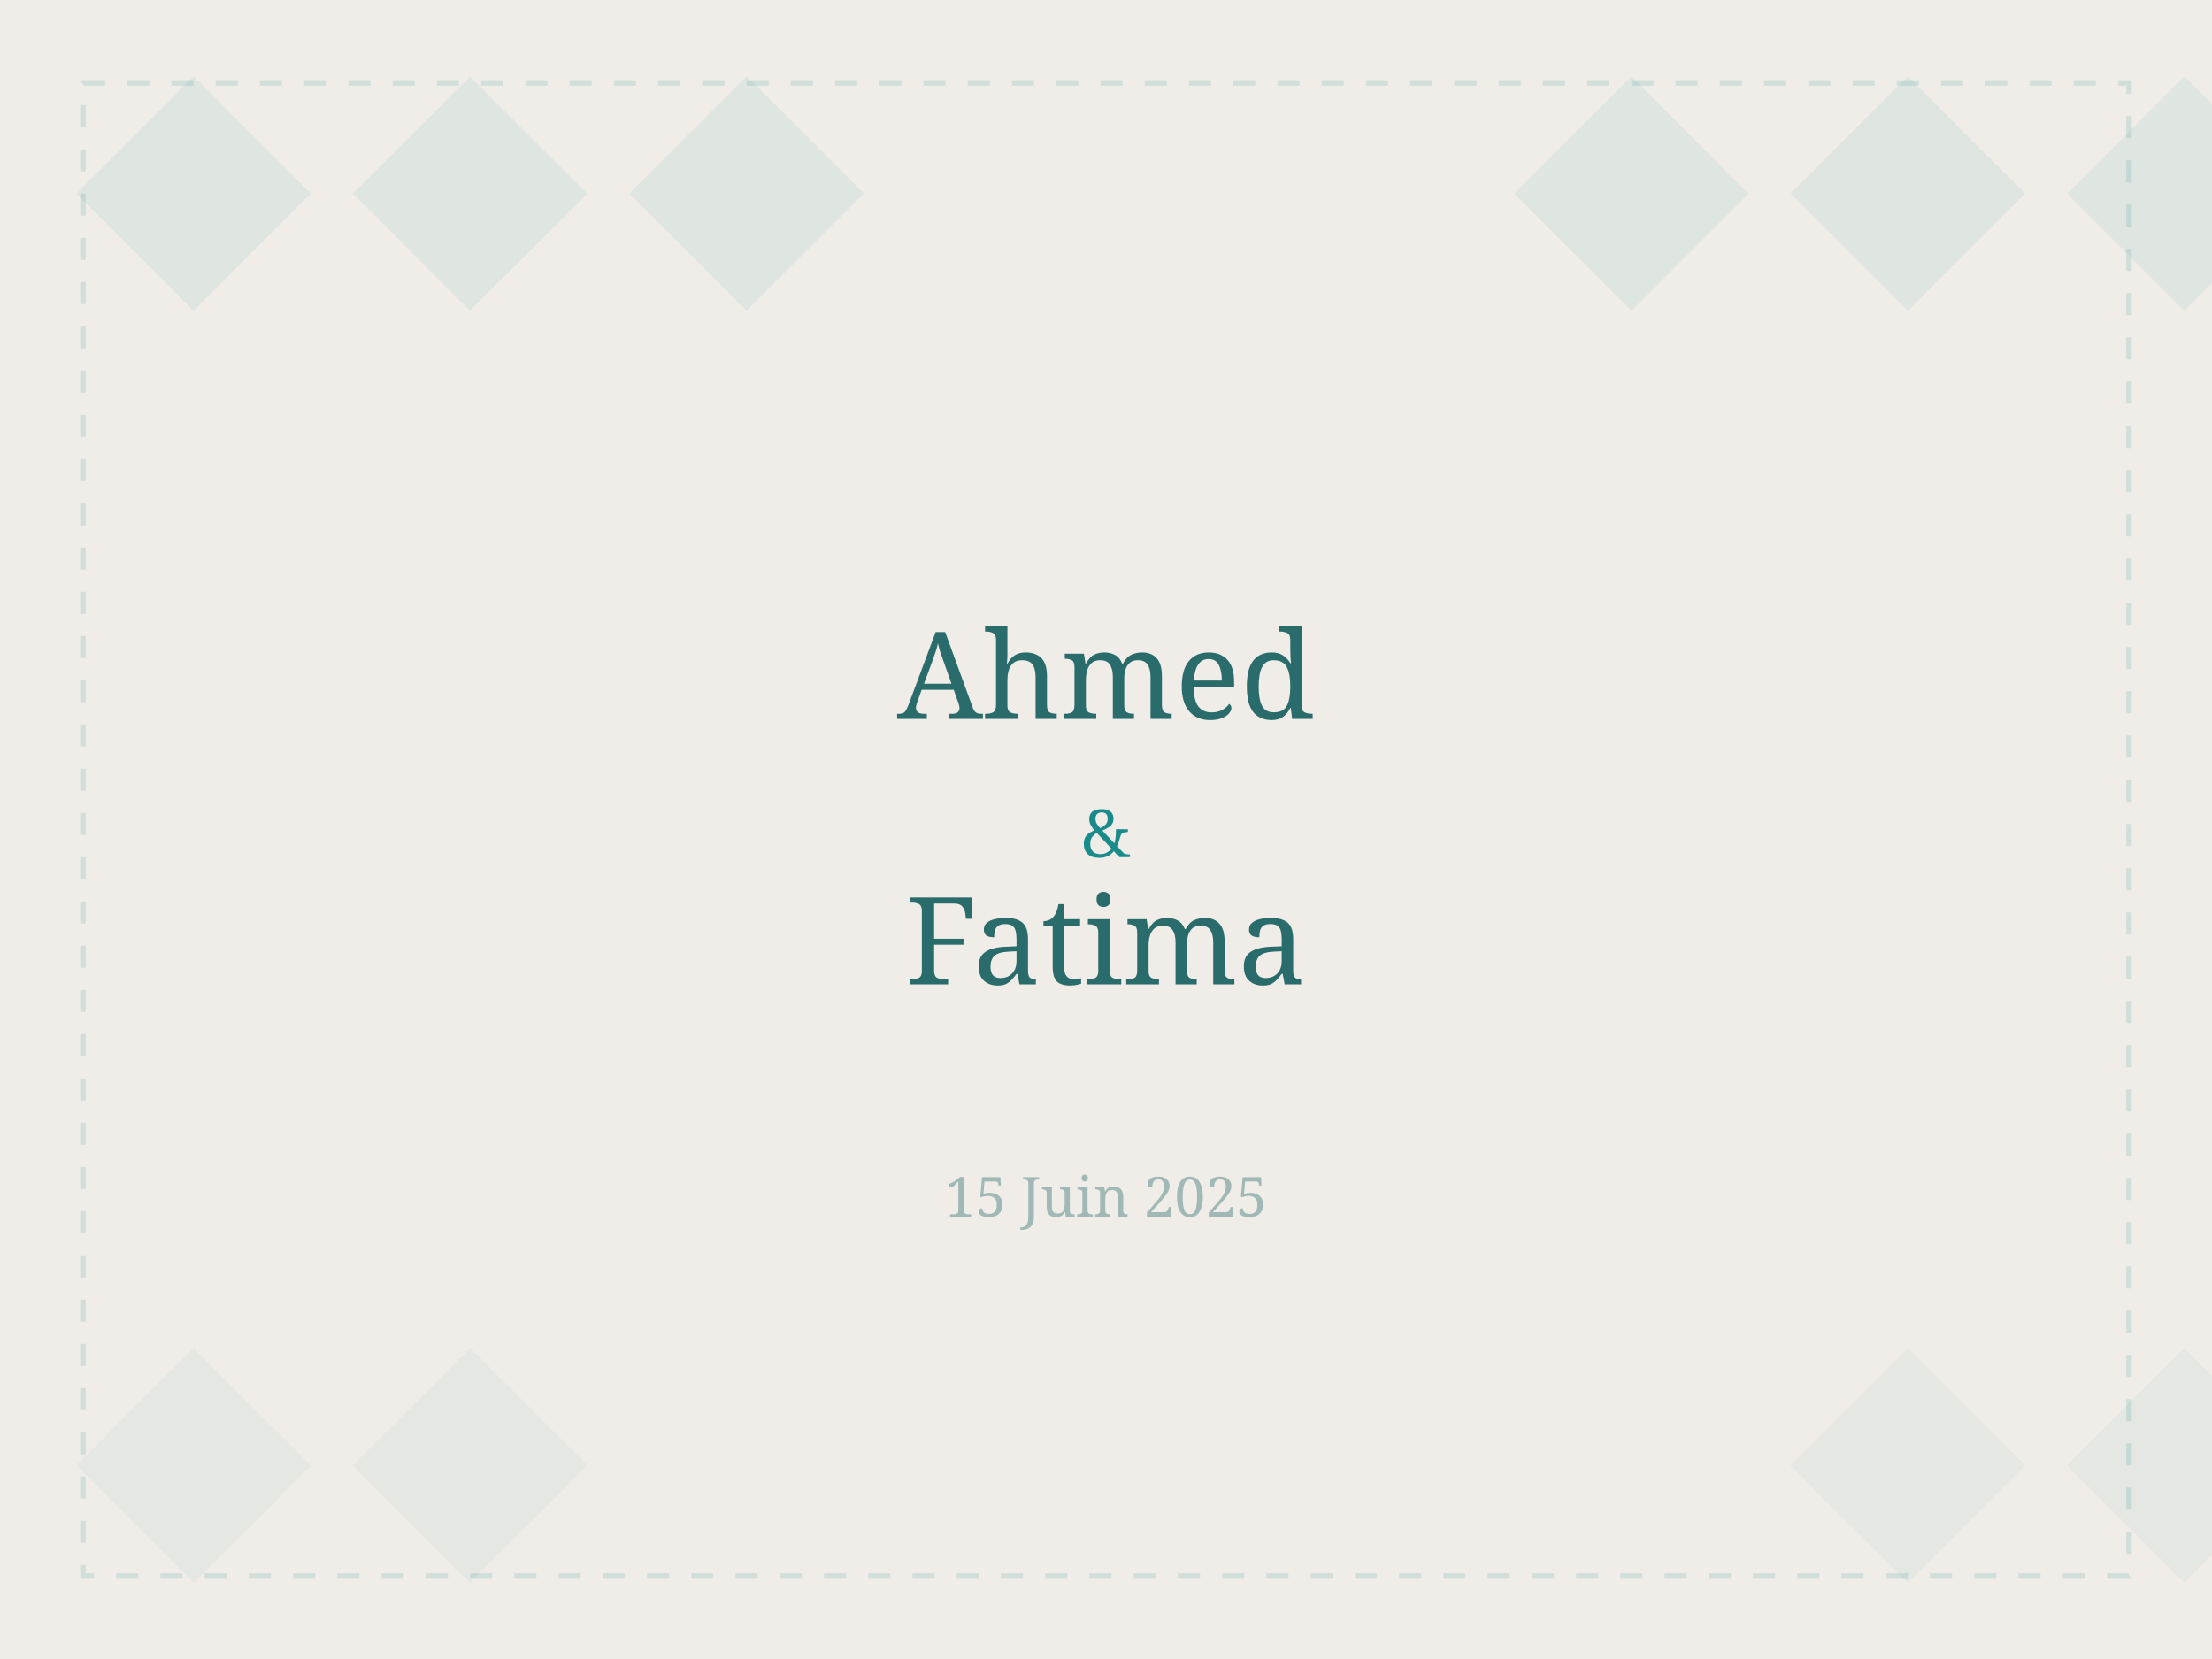
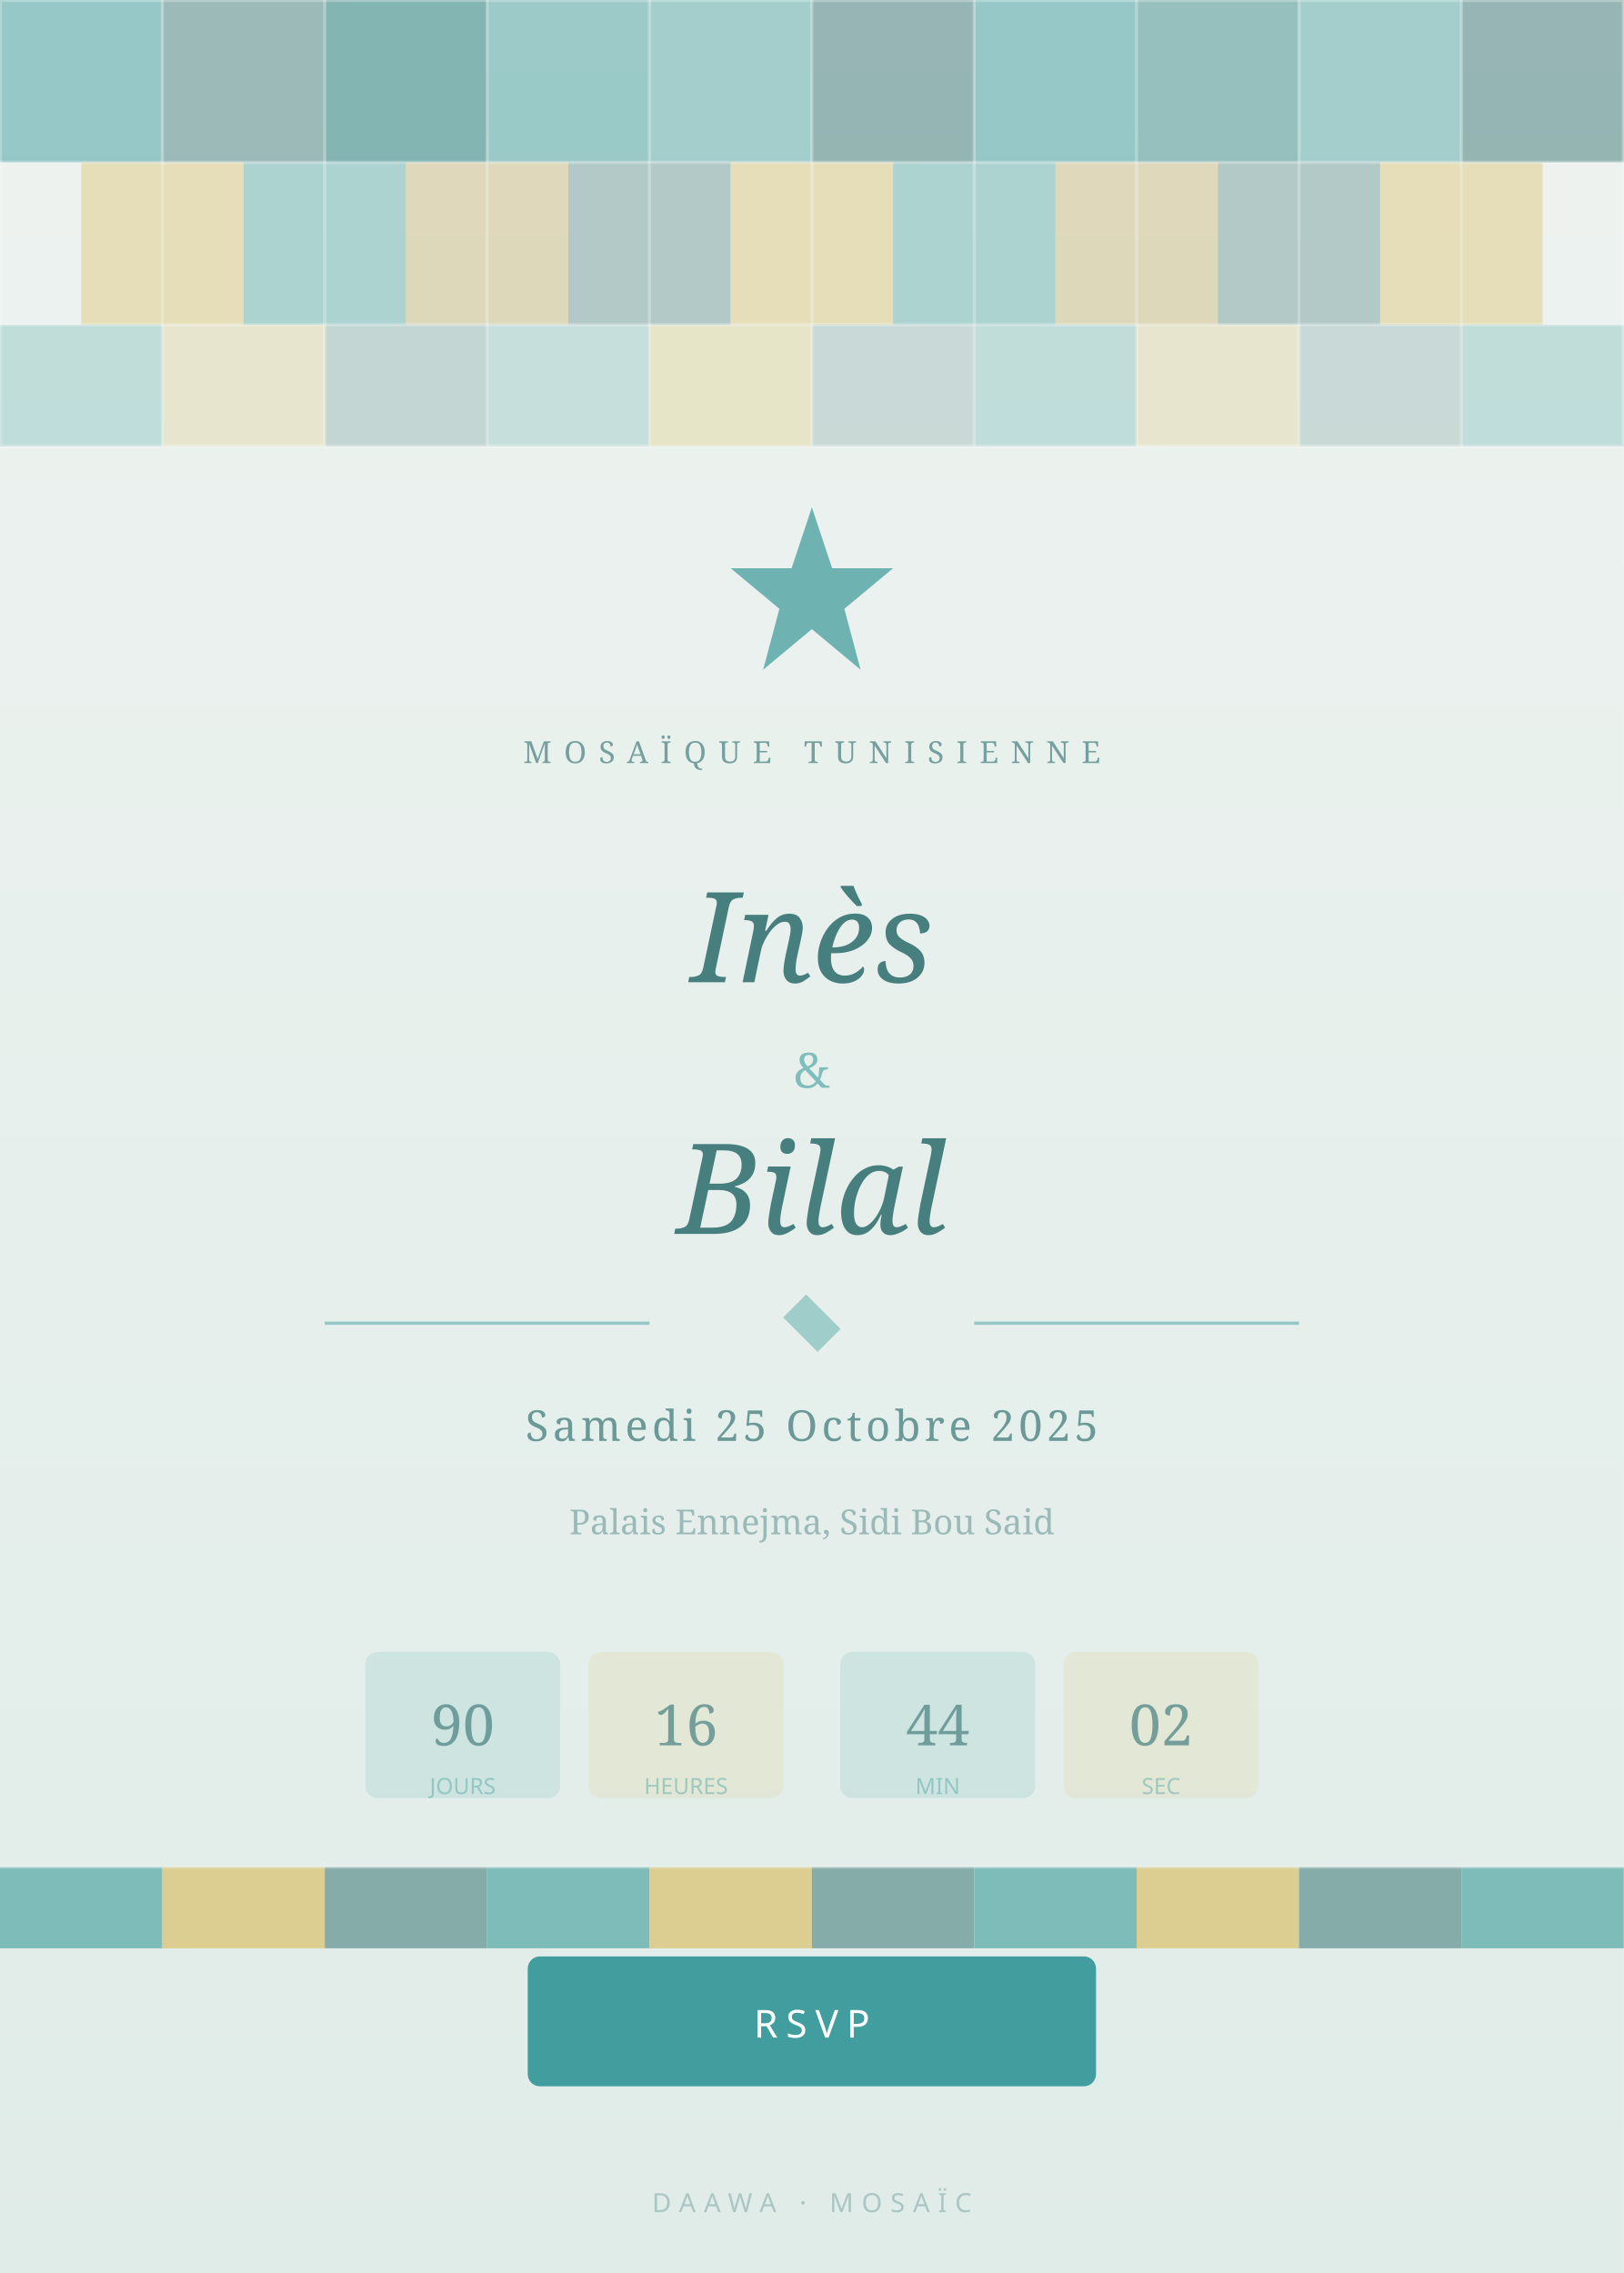
- <svg xmlns="http://www.w3.org/2000/svg" viewBox="0 0 400 300" width="400" height="300">
-   <rect width="400" height="300" fill="#F0EDE8" />
-   <g opacity="0.08">
-     <rect x="20" y="20" width="30" height="30" fill="#1A8B8B" transform="rotate(45,35,35)" />
-     <rect x="70" y="20" width="30" height="30" fill="#1A8B8B" transform="rotate(45,85,35)" />
-     <rect x="120" y="20" width="30" height="30" fill="#1A8B8B" transform="rotate(45,135,35)" />
-     <rect x="280" y="20" width="30" height="30" fill="#1A8B8B" transform="rotate(45,295,35)" />
-     <rect x="330" y="20" width="30" height="30" fill="#1A8B8B" transform="rotate(45,345,35)" />
-     <rect x="380" y="20" width="30" height="30" fill="#1A8B8B" transform="rotate(45,395,35)" />
+ <svg xmlns="http://www.w3.org/2000/svg" viewBox="0 0 400 560" width="400" height="560">
+   <defs>
+     <linearGradient id="bg" x1="0" y1="0" x2="0" y2="1">
+       <stop offset="0%" stop-color="#EEF3F0" />
+       <stop offset="100%" stop-color="#E0ECE8" />
+     </linearGradient>
+   </defs>
+   <rect width="400" height="560" fill="url(#bg)" />
+   <g opacity="0.6">
+     <rect x="0" y="0" width="40" height="40" fill="#1A8B8B" opacity="0.7" />
+     <rect x="40" y="0" width="40" height="40" fill="#2A6B6B" opacity="0.7" />
+     <rect x="80" y="0" width="40" height="40" fill="#0E7070" opacity="0.8" />
+     <rect x="120" y="0" width="40" height="40" fill="#1A8B8B" opacity="0.65" />
+     <rect x="160" y="0" width="40" height="40" fill="#3A9B9B" opacity="0.7" />
+     <rect x="200" y="0" width="40" height="40" fill="#2A6B6B" opacity="0.75" />
+     <rect x="240" y="0" width="40" height="40" fill="#1A8B8B" opacity="0.7" />
+     <rect x="280" y="0" width="40" height="40" fill="#0E7070" opacity="0.65" />
+     <rect x="320" y="0" width="40" height="40" fill="#3A9B9B" opacity="0.7" />
+     <rect x="360" y="0" width="40" height="40" fill="#2A6B6B" opacity="0.75" />
+     <rect x="20" y="40" width="40" height="40" fill="#D4AF37" opacity="0.5" />
+     <rect x="60" y="40" width="40" height="40" fill="#1A8B8B" opacity="0.5" />
+     <rect x="100" y="40" width="40" height="40" fill="#B89030" opacity="0.45" />
+     <rect x="140" y="40" width="40" height="40" fill="#2A6B6B" opacity="0.5" />
+     <rect x="180" y="40" width="40" height="40" fill="#D4AF37" opacity="0.5" />
+     <rect x="220" y="40" width="40" height="40" fill="#1A8B8B" opacity="0.5" />
+     <rect x="260" y="40" width="40" height="40" fill="#B89030" opacity="0.45" />
+     <rect x="300" y="40" width="40" height="40" fill="#2A6B6B" opacity="0.5" />
+     <rect x="340" y="40" width="40" height="40" fill="#D4AF37" opacity="0.5" />
+     <rect x="0" y="80" width="40" height="30" fill="#1A8B8B" opacity="0.35" />
+     <rect x="40" y="80" width="40" height="30" fill="#D4AF37" opacity="0.3" />
+     <rect x="80" y="80" width="40" height="30" fill="#2A6B6B" opacity="0.35" />
+     <rect x="120" y="80" width="40" height="30" fill="#1A8B8B" opacity="0.3" />
+     <rect x="160" y="80" width="40" height="30" fill="#D4AF37" opacity="0.35" />
+     <rect x="200" y="80" width="40" height="30" fill="#2A6B6B" opacity="0.3" />
+     <rect x="240" y="80" width="40" height="30" fill="#1A8B8B" opacity="0.35" />
+     <rect x="280" y="80" width="40" height="30" fill="#D4AF37" opacity="0.3" />
+     <rect x="320" y="80" width="40" height="30" fill="#2A6B6B" opacity="0.3" />
+     <rect x="360" y="80" width="40" height="30" fill="#1A8B8B" opacity="0.35" />
+     <rect x="0" y="0" width="400" height="110" fill="none" stroke="white" stroke-width="1" opacity="0.3" />
+     <line x1="0" y1="40" x2="400" y2="40" stroke="white" stroke-width="0.8" opacity="0.3" />
+     <line x1="0" y1="80" x2="400" y2="80" stroke="white" stroke-width="0.8" opacity="0.3" />
+     <line x1="40" y1="0" x2="40" y2="110" stroke="white" stroke-width="0.8" opacity="0.3" />
+     <line x1="80" y1="0" x2="80" y2="110" stroke="white" stroke-width="0.8" opacity="0.3" />
+     <line x1="120" y1="0" x2="120" y2="110" stroke="white" stroke-width="0.8" opacity="0.3" />
+     <line x1="160" y1="0" x2="160" y2="110" stroke="white" stroke-width="0.8" opacity="0.3" />
+     <line x1="200" y1="0" x2="200" y2="110" stroke="white" stroke-width="0.8" opacity="0.3" />
+     <line x1="240" y1="0" x2="240" y2="110" stroke="white" stroke-width="0.8" opacity="0.3" />
+     <line x1="280" y1="0" x2="280" y2="110" stroke="white" stroke-width="0.8" opacity="0.3" />
+     <line x1="320" y1="0" x2="320" y2="110" stroke="white" stroke-width="0.8" opacity="0.3" />
+     <line x1="360" y1="0" x2="360" y2="110" stroke="white" stroke-width="0.8" opacity="0.3" />
  </g>
-   <g opacity="0.06">
-     <rect x="20" y="250" width="30" height="30" fill="#1A8B8B" transform="rotate(45,35,265)" />
-     <rect x="70" y="250" width="30" height="30" fill="#1A8B8B" transform="rotate(45,85,265)" />
-     <rect x="330" y="250" width="30" height="30" fill="#1A8B8B" transform="rotate(45,345,265)" />
-     <rect x="380" y="250" width="30" height="30" fill="#1A8B8B" transform="rotate(45,395,265)" />
+   <g opacity="0.5" transform="translate(0, 460)">
+     <rect x="0" y="0" width="40" height="20" fill="#1A8B8B" />
+     <rect x="40" y="0" width="40" height="20" fill="#D4AF37" />
+     <rect x="80" y="0" width="40" height="20" fill="#2A6B6B" />
+     <rect x="120" y="0" width="40" height="20" fill="#1A8B8B" />
+     <rect x="160" y="0" width="40" height="20" fill="#D4AF37" />
+     <rect x="200" y="0" width="40" height="20" fill="#2A6B6B" />
+     <rect x="240" y="0" width="40" height="20" fill="#1A8B8B" />
+     <rect x="280" y="0" width="40" height="20" fill="#D4AF37" />
+     <rect x="320" y="0" width="40" height="20" fill="#2A6B6B" />
+     <rect x="360" y="0" width="40" height="20" fill="#1A8B8B" />
+     <line x1="0" y1="0" x2="400" y2="0" stroke="white" stroke-width="0.8" opacity="0.3" />
  </g>
-   <rect x="15" y="15" width="370" height="270" fill="none" stroke="#1A8B8B" stroke-width="1" opacity="0.15" stroke-dasharray="4,4" />
-   <text x="200" y="130" text-anchor="middle" font-family="Georgia,serif" font-size="22" fill="#2A6B6B">Ahmed</text>
-   <text x="200" y="155" text-anchor="middle" font-family="Georgia,serif" font-size="12" fill="#1A8B8B">&amp;</text>
-   <text x="200" y="178" text-anchor="middle" font-family="Georgia,serif" font-size="22" fill="#2A6B6B">Fatima</text>
-   <text x="200" y="220" text-anchor="middle" font-family="Georgia,serif" font-size="10" fill="#2A6B6B" opacity="0.4">15 Juin 2025</text>
+   <g transform="translate(200,145)" opacity="0.6">
+     <polygon points="0,-20 5,-5 20,-5 8,5 12,20 0,10 -12,20 -8,5 -20,-5 -5,-5" fill="#1A8B8B" />
+   </g>
+   <text x="200" y="188" text-anchor="middle" font-family="Georgia,serif" font-size="7.5" fill="#2A6B6B" opacity="0.6" letter-spacing="3">MOSAÏQUE TUNISIENNE</text>
+   <text x="200" y="242" text-anchor="middle" font-family="Georgia,serif" font-size="31" fill="#2A6B6B" font-weight="300" font-style="italic" opacity="0.85">Inès</text>
+   <text x="200" y="268" text-anchor="middle" font-family="Georgia,serif" font-size="12" fill="#1A8B8B" opacity="0.5" letter-spacing="4">&amp;</text>
+   <text x="200" y="304" text-anchor="middle" font-family="Georgia,serif" font-size="31" fill="#2A6B6B" font-weight="300" font-style="italic" opacity="0.85">Bilal</text>
+   <line x1="80" y1="326" x2="160" y2="326" stroke="#1A8B8B" stroke-width="0.8" opacity="0.4" />
+   <rect x="194" y="322" width="12" height="8" fill="#1A8B8B" opacity="0.35" transform="rotate(45 200 326)" />
+   <line x1="240" y1="326" x2="320" y2="326" stroke="#1A8B8B" stroke-width="0.8" opacity="0.4" />
+   <text x="200" y="355" text-anchor="middle" font-family="Georgia,serif" font-size="10.5" fill="#2A6B6B" opacity="0.65" letter-spacing="1">Samedi 25 Octobre 2025</text>
+   <text x="200" y="378" text-anchor="middle" font-family="Georgia,serif" font-size="8.5" fill="#2A6B6B" opacity="0.4">Palais Ennejma, Sidi Bou Said</text>
+   <g transform="translate(200,425)" opacity="0.75">
+     <rect x="-110" y="-18" width="48" height="36" rx="3" fill="#1A8B8B" opacity="0.15" />
+     <rect x="-55" y="-18" width="48" height="36" rx="3" fill="#D4AF37" opacity="0.15" />
+     <rect x="7" y="-18" width="48" height="36" rx="3" fill="#1A8B8B" opacity="0.15" />
+     <rect x="62" y="-18" width="48" height="36" rx="3" fill="#D4AF37" opacity="0.15" />
+     <text x="-86" y="5" text-anchor="middle" font-family="Georgia,serif" font-size="14" fill="#2A6B6B" opacity="0.8">90</text>
+     <text x="-31" y="5" text-anchor="middle" font-family="Georgia,serif" font-size="14" fill="#2A6B6B" opacity="0.8">16</text>
+     <text x="31" y="5" text-anchor="middle" font-family="Georgia,serif" font-size="14" fill="#2A6B6B" opacity="0.8">44</text>
+     <text x="86" y="5" text-anchor="middle" font-family="Georgia,serif" font-size="14" fill="#2A6B6B" opacity="0.8">02</text>
+     <text x="-86" y="17" text-anchor="middle" font-family="sans-serif" font-size="5.5" fill="#1A8B8B" opacity="0.45">JOURS</text>
+     <text x="-31" y="17" text-anchor="middle" font-family="sans-serif" font-size="5.5" fill="#1A8B8B" opacity="0.45">HEURES</text>
+     <text x="31" y="17" text-anchor="middle" font-family="sans-serif" font-size="5.5" fill="#1A8B8B" opacity="0.45">MIN</text>
+     <text x="86" y="17" text-anchor="middle" font-family="sans-serif" font-size="5.5" fill="#1A8B8B" opacity="0.45">SEC</text>
+   </g>
+   <rect x="130" y="482" width="140" height="32" rx="3" fill="#1A8B8B" opacity="0.8" />
+   <text x="200" y="502" text-anchor="middle" font-family="sans-serif" font-size="9.5" fill="white" letter-spacing="2">RSVP</text>
+   <text x="200" y="545" text-anchor="middle" font-family="sans-serif" font-size="6.5" fill="#2A6B6B" opacity="0.3" letter-spacing="2">DAAWA · MOSAÏC</text>
</svg>
